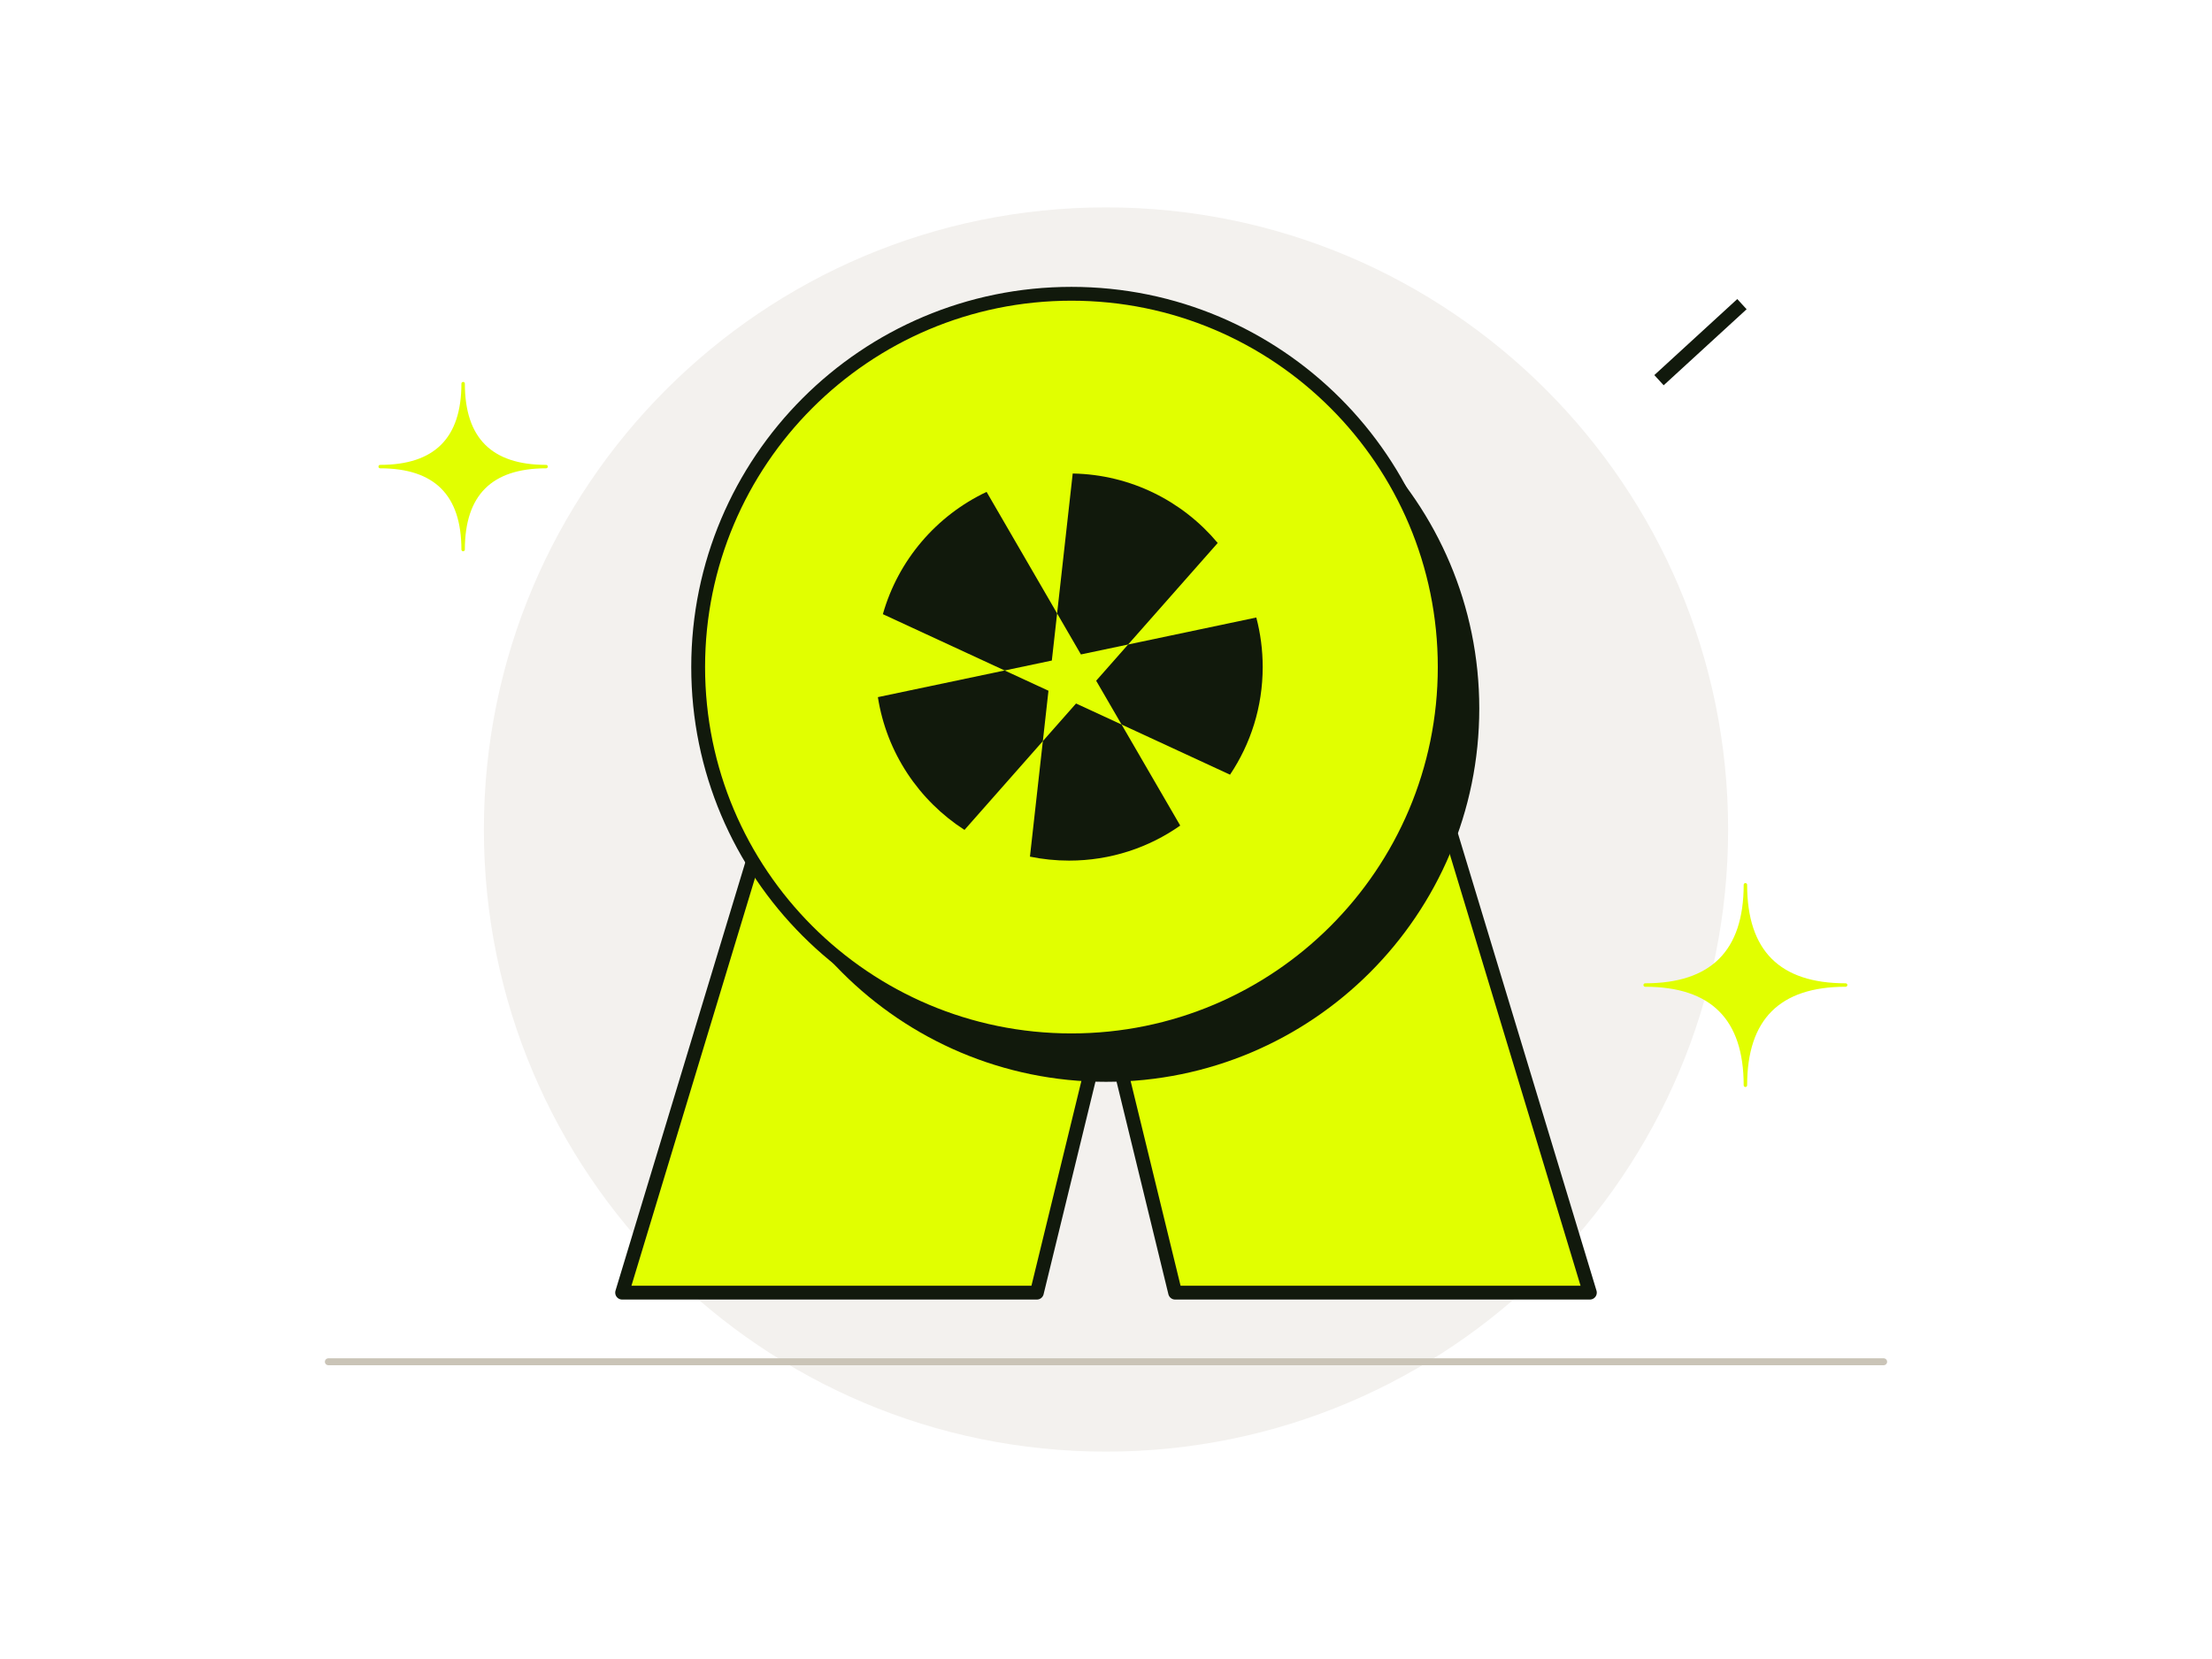
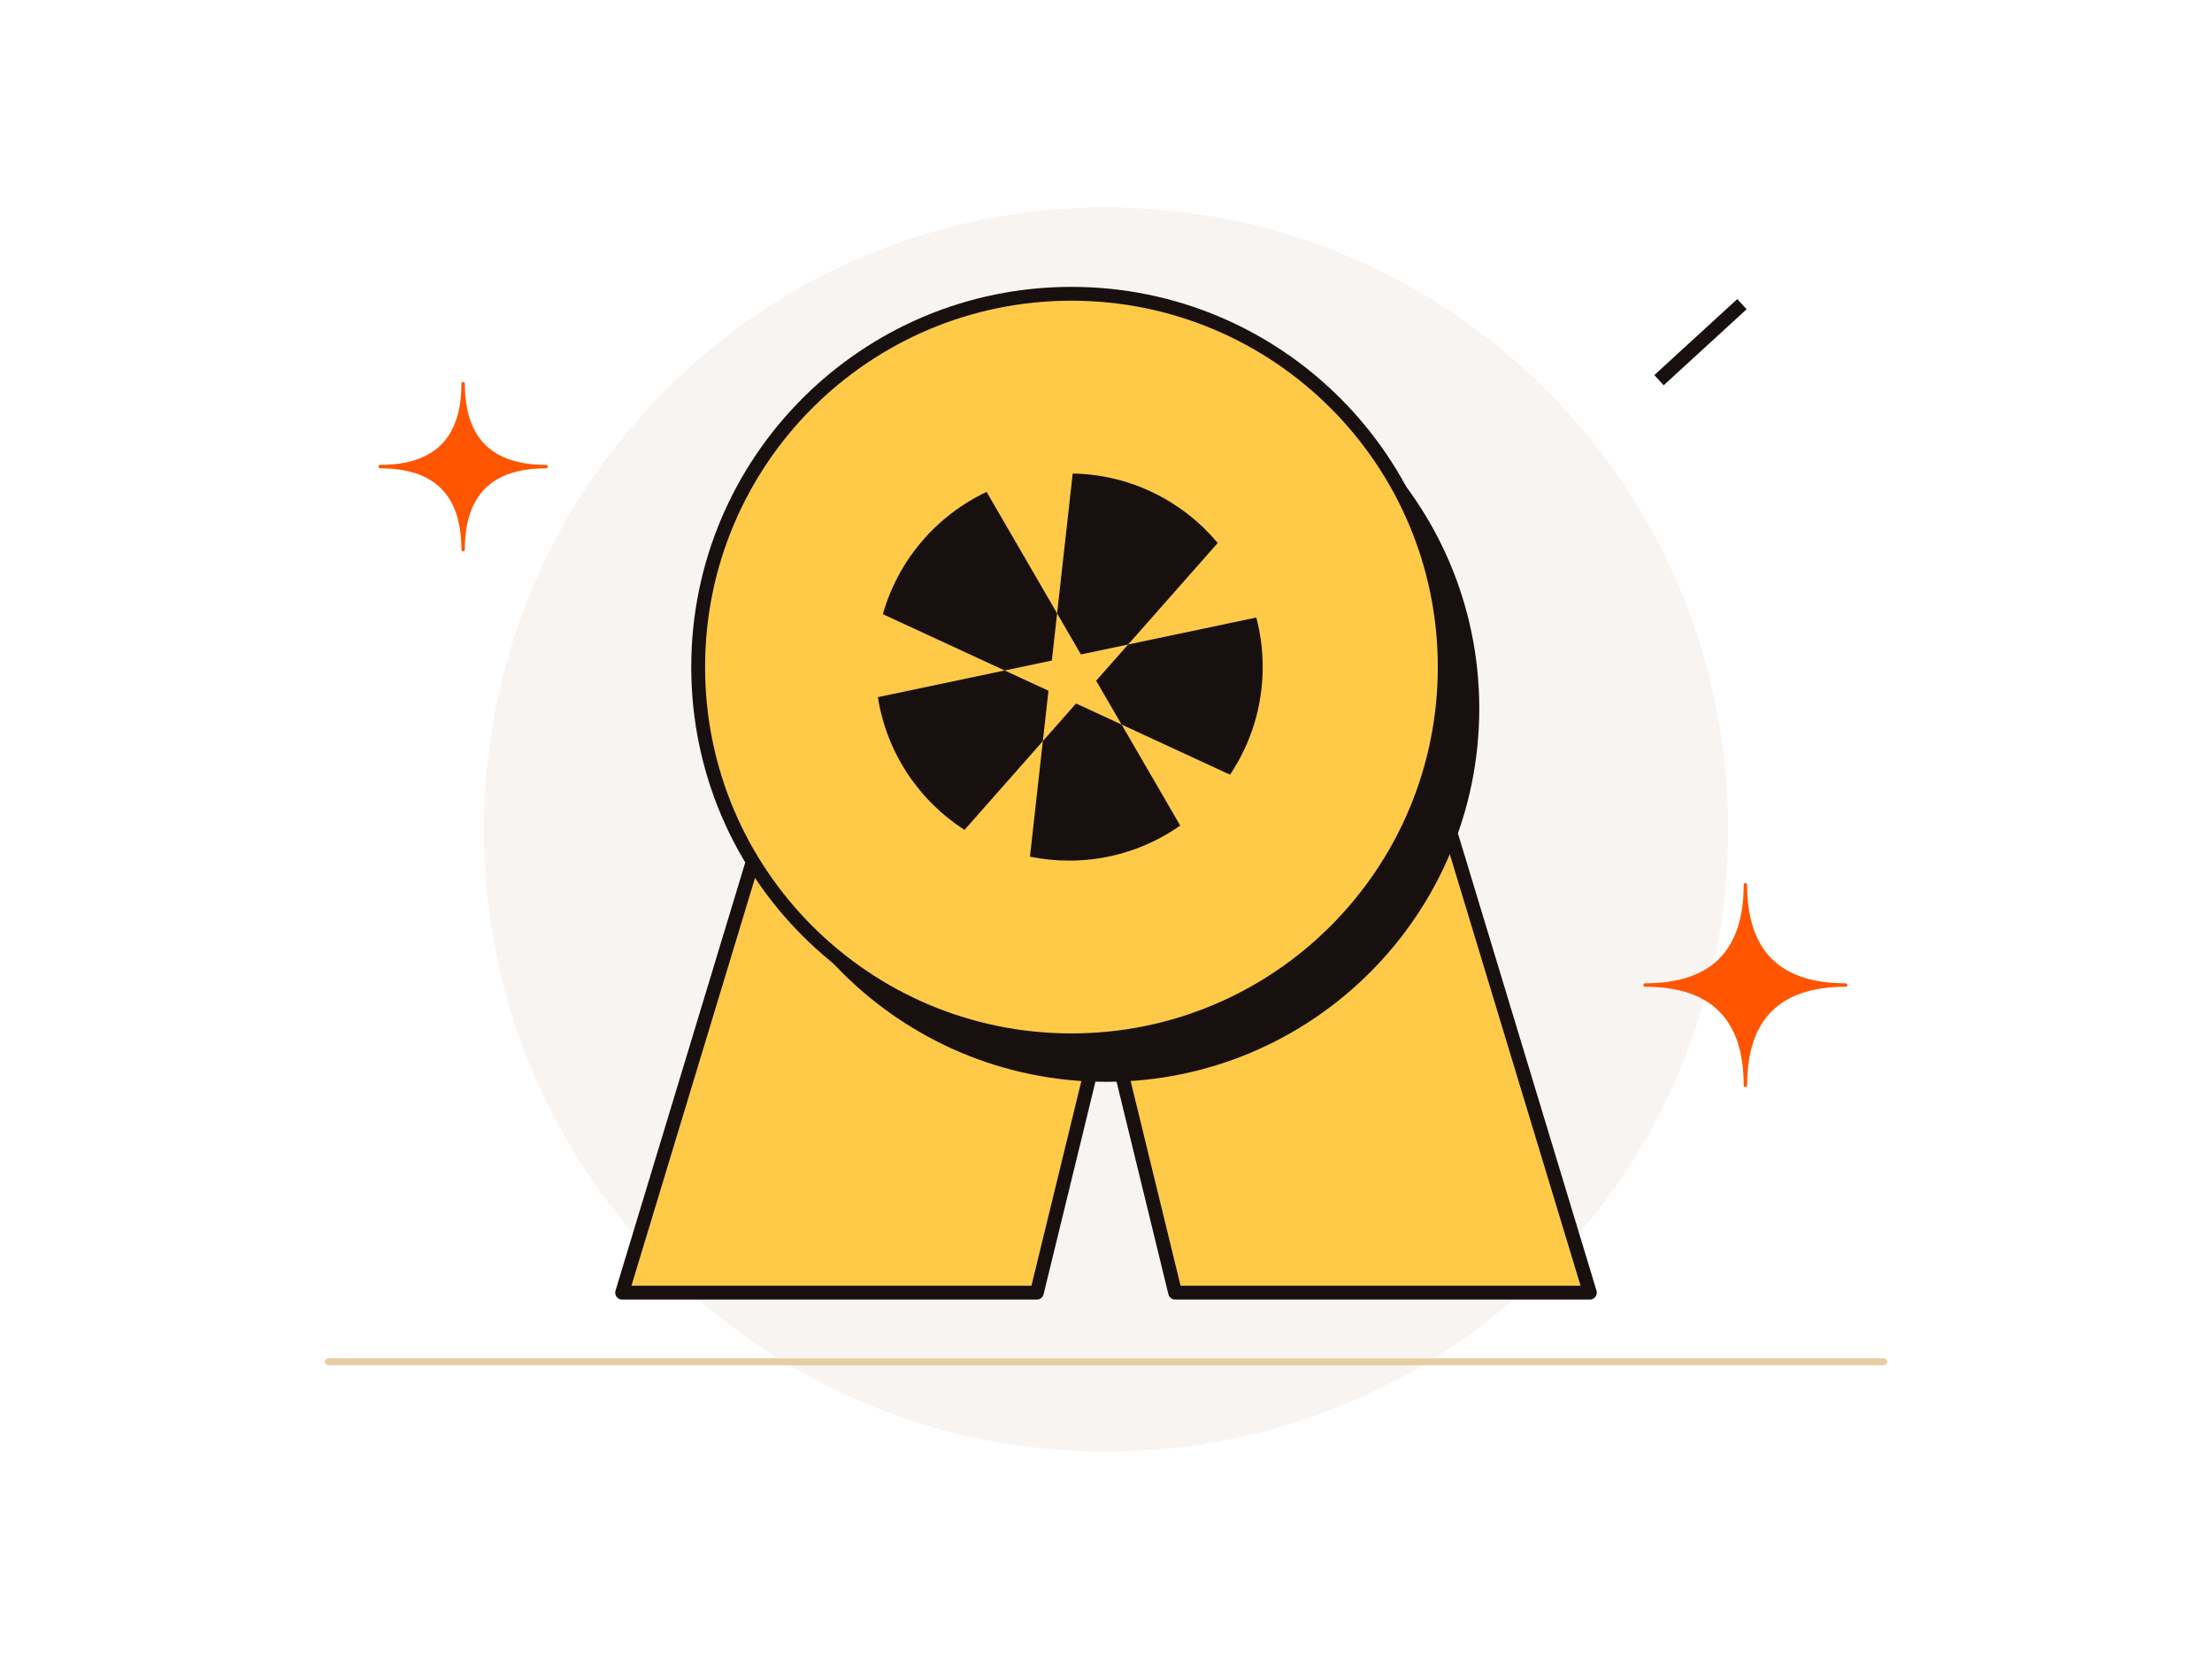
<svg xmlns="http://www.w3.org/2000/svg" width="640" height="480" viewBox="0 0 640 480" role="img">
-   <circle cx="320" cy="240" r="180" fill="#F3F1EE" />
-   <path d="M95 394H545" fill="none" stroke="#CAC4B7" stroke-width="2" stroke-linecap="round" stroke-linejoin="round" />
-   <path d="M220 242 180 374H300L320 292 340 374H460L420 242" fill="#E1FF00" stroke="#11190C" stroke-width="4" stroke-linecap="round" stroke-linejoin="round" />
-   <circle cx="320" cy="205" r="108" fill="#11190C" />
-   <circle cx="310" cy="193" r="108" fill="#E1FF00" stroke="#11190C" stroke-width="4" />
+   <circle cx="320" cy="240" r="180" fill="#F8F4F1" />
+   <path d="M95 394H545" fill="none" stroke="#E7CDA2" stroke-width="2" stroke-linecap="round" stroke-linejoin="round" />
+   <path d="M220 242 180 374H300L320 292 340 374H460L420 242" fill="#FFCA48" stroke="#18100F" stroke-width="4" stroke-linecap="round" stroke-linejoin="round" />
+   <circle cx="320" cy="205" r="108" fill="#18100F" />
+   <circle cx="310" cy="193" r="108" fill="#FFCA48" stroke="#18100F" stroke-width="4" />
  <g transform="translate(254 137) scale(0.5384615)">
-     <path d="M68.101 105.839L91.656 116.726L88.639 143.794L46.534 191.507C22.093 175.772 4.671 150.08 0 120.162L68.101 105.839Z" fill="#11190C" />
-     <path d="M130.951 134.888L162.455 189.17C145.558 201.035 124.972 208 102.758 208C95.547 208 88.507 207.265 81.709 205.868L88.639 143.794L106.478 123.581L130.951 134.888Z" fill="#11190C" />
-     <path d="M203.331 77.381C205.572 85.874 206.767 94.793 206.767 103.991C206.767 125.396 200.299 145.29 189.214 161.828L130.956 134.891L117.286 111.344L134.458 91.88L203.331 77.381Z" fill="#11190C" />
-     <path d="M104.686 0C135.983 0.569 163.901 14.96 182.597 37.328L134.452 91.881L109.092 97.219L96.299 75.178L104.686 0Z" fill="#11190C" />
-     <path d="M96.299 75.178L93.467 100.5L68.115 105.836L2.676 75.58C10.918 46.49 31.501 22.587 58.41 9.884L96.299 75.178Z" fill="#11190C" />
+     <path d="M68.101 105.839L91.656 116.726L88.639 143.794L46.534 191.507C22.093 175.772 4.671 150.08 0 120.162L68.101 105.839Z" fill="#18100F" />
+     <path d="M130.951 134.888L162.455 189.17C145.558 201.035 124.972 208 102.758 208C95.547 208 88.507 207.265 81.709 205.868L88.639 143.794L106.478 123.581L130.951 134.888Z" fill="#18100F" />
+     <path d="M203.331 77.381C205.572 85.874 206.767 94.793 206.767 103.991C206.767 125.396 200.299 145.29 189.214 161.828L130.956 134.891L117.286 111.344L134.458 91.88L203.331 77.381Z" fill="#18100F" />
+     <path d="M104.686 0C135.983 0.569 163.901 14.96 182.597 37.328L134.452 91.881L109.092 97.219L96.299 75.178L104.686 0Z" fill="#18100F" />
+     <path d="M96.299 75.178L93.467 100.5L68.115 105.836L2.676 75.58C10.918 46.49 31.501 22.587 58.41 9.884L96.299 75.178Z" fill="#18100F" />
  </g>
-   <path d="M134 111 Q134 135 158 135 Q134 135 134 159 Q134 135 110 135 Q134 135 134 111" fill="#E1FF00" stroke="#E1FF00" stroke-width="1" stroke-linecap="round" stroke-linejoin="round" />
-   <path d="M505 256 Q505 285 534 285 Q505 285 505 314 Q505 285 476 285 Q505 285 505 256" fill="#E1FF00" stroke="#E1FF00" stroke-width="1" stroke-linecap="round" stroke-linejoin="round" />
-   <path d="M480 110L504 88" fill="none" stroke="#11190C" stroke-width="4" />
+   <path d="M134 111 Q134 135 158 135 Q134 135 134 159 Q134 135 110 135 Q134 135 134 111" fill="#FF5500" stroke="#FF5500" stroke-width="1" stroke-linecap="round" stroke-linejoin="round" />
+   <path d="M505 256 Q505 285 534 285 Q505 285 505 314 Q505 285 476 285 Q505 285 505 256" fill="#FF5500" stroke="#FF5500" stroke-width="1" stroke-linecap="round" stroke-linejoin="round" />
+   <path d="M480 110L504 88" fill="none" stroke="#18100F" stroke-width="4" />
</svg>
